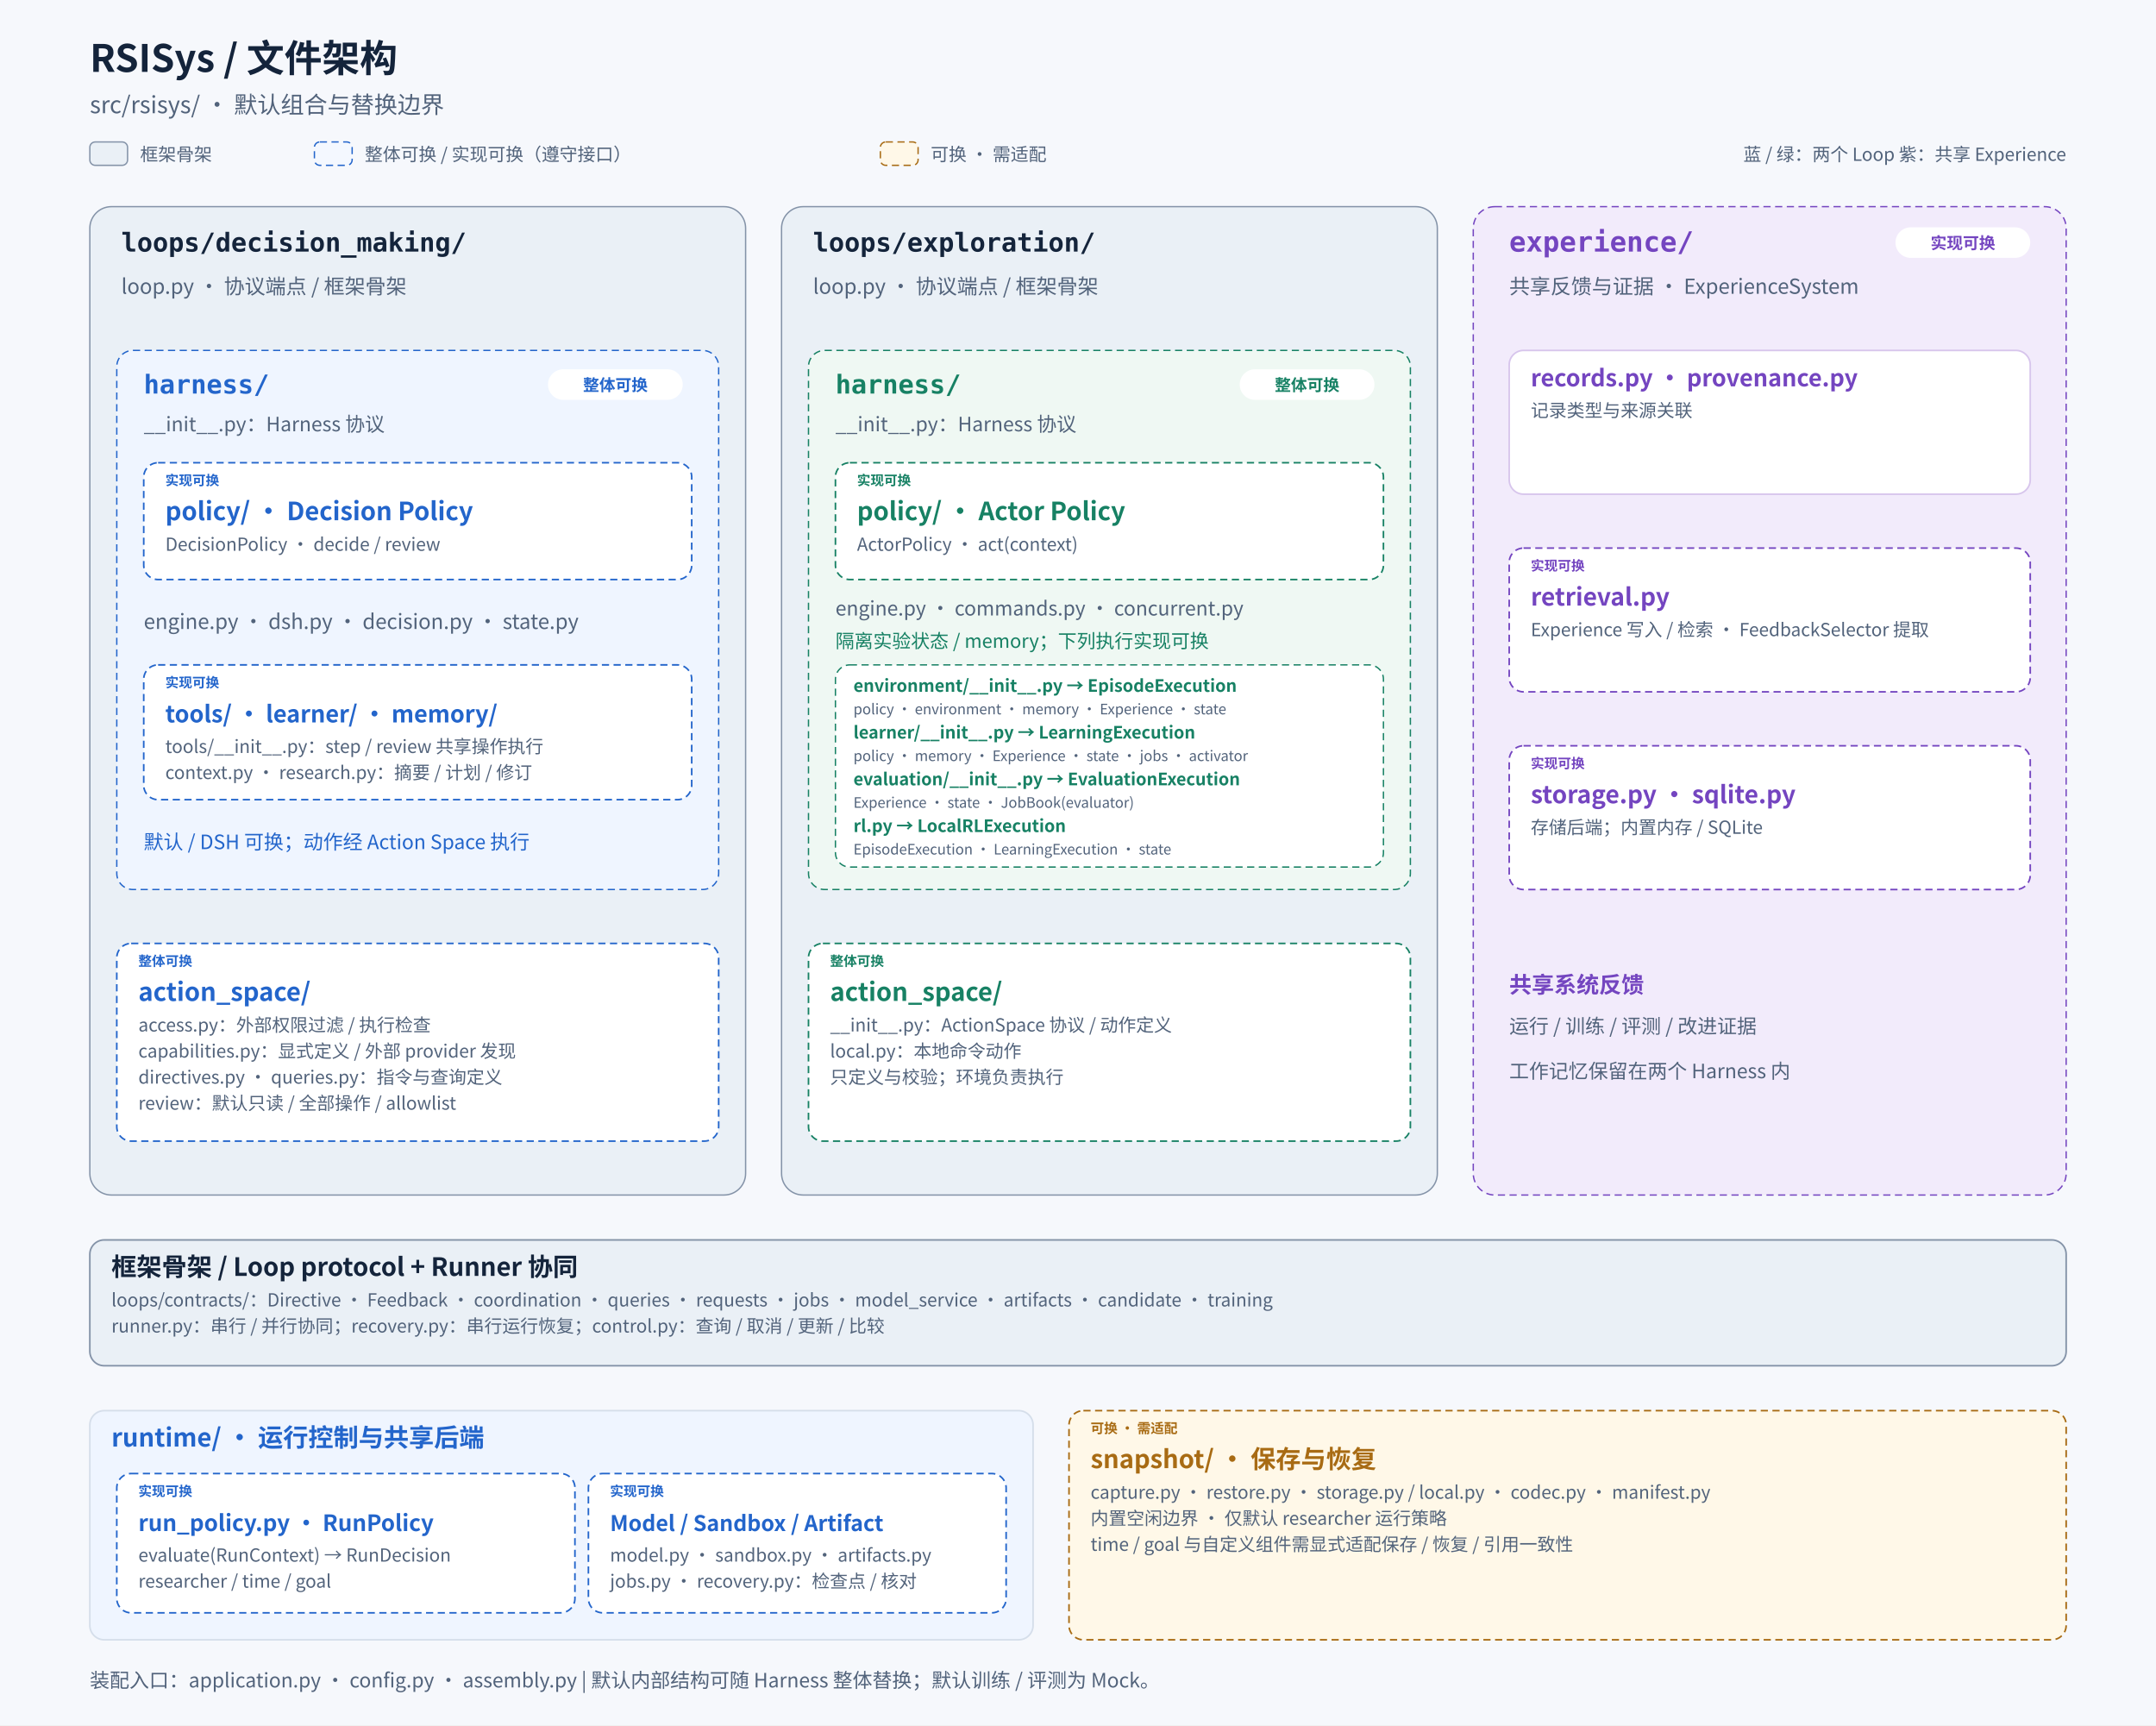
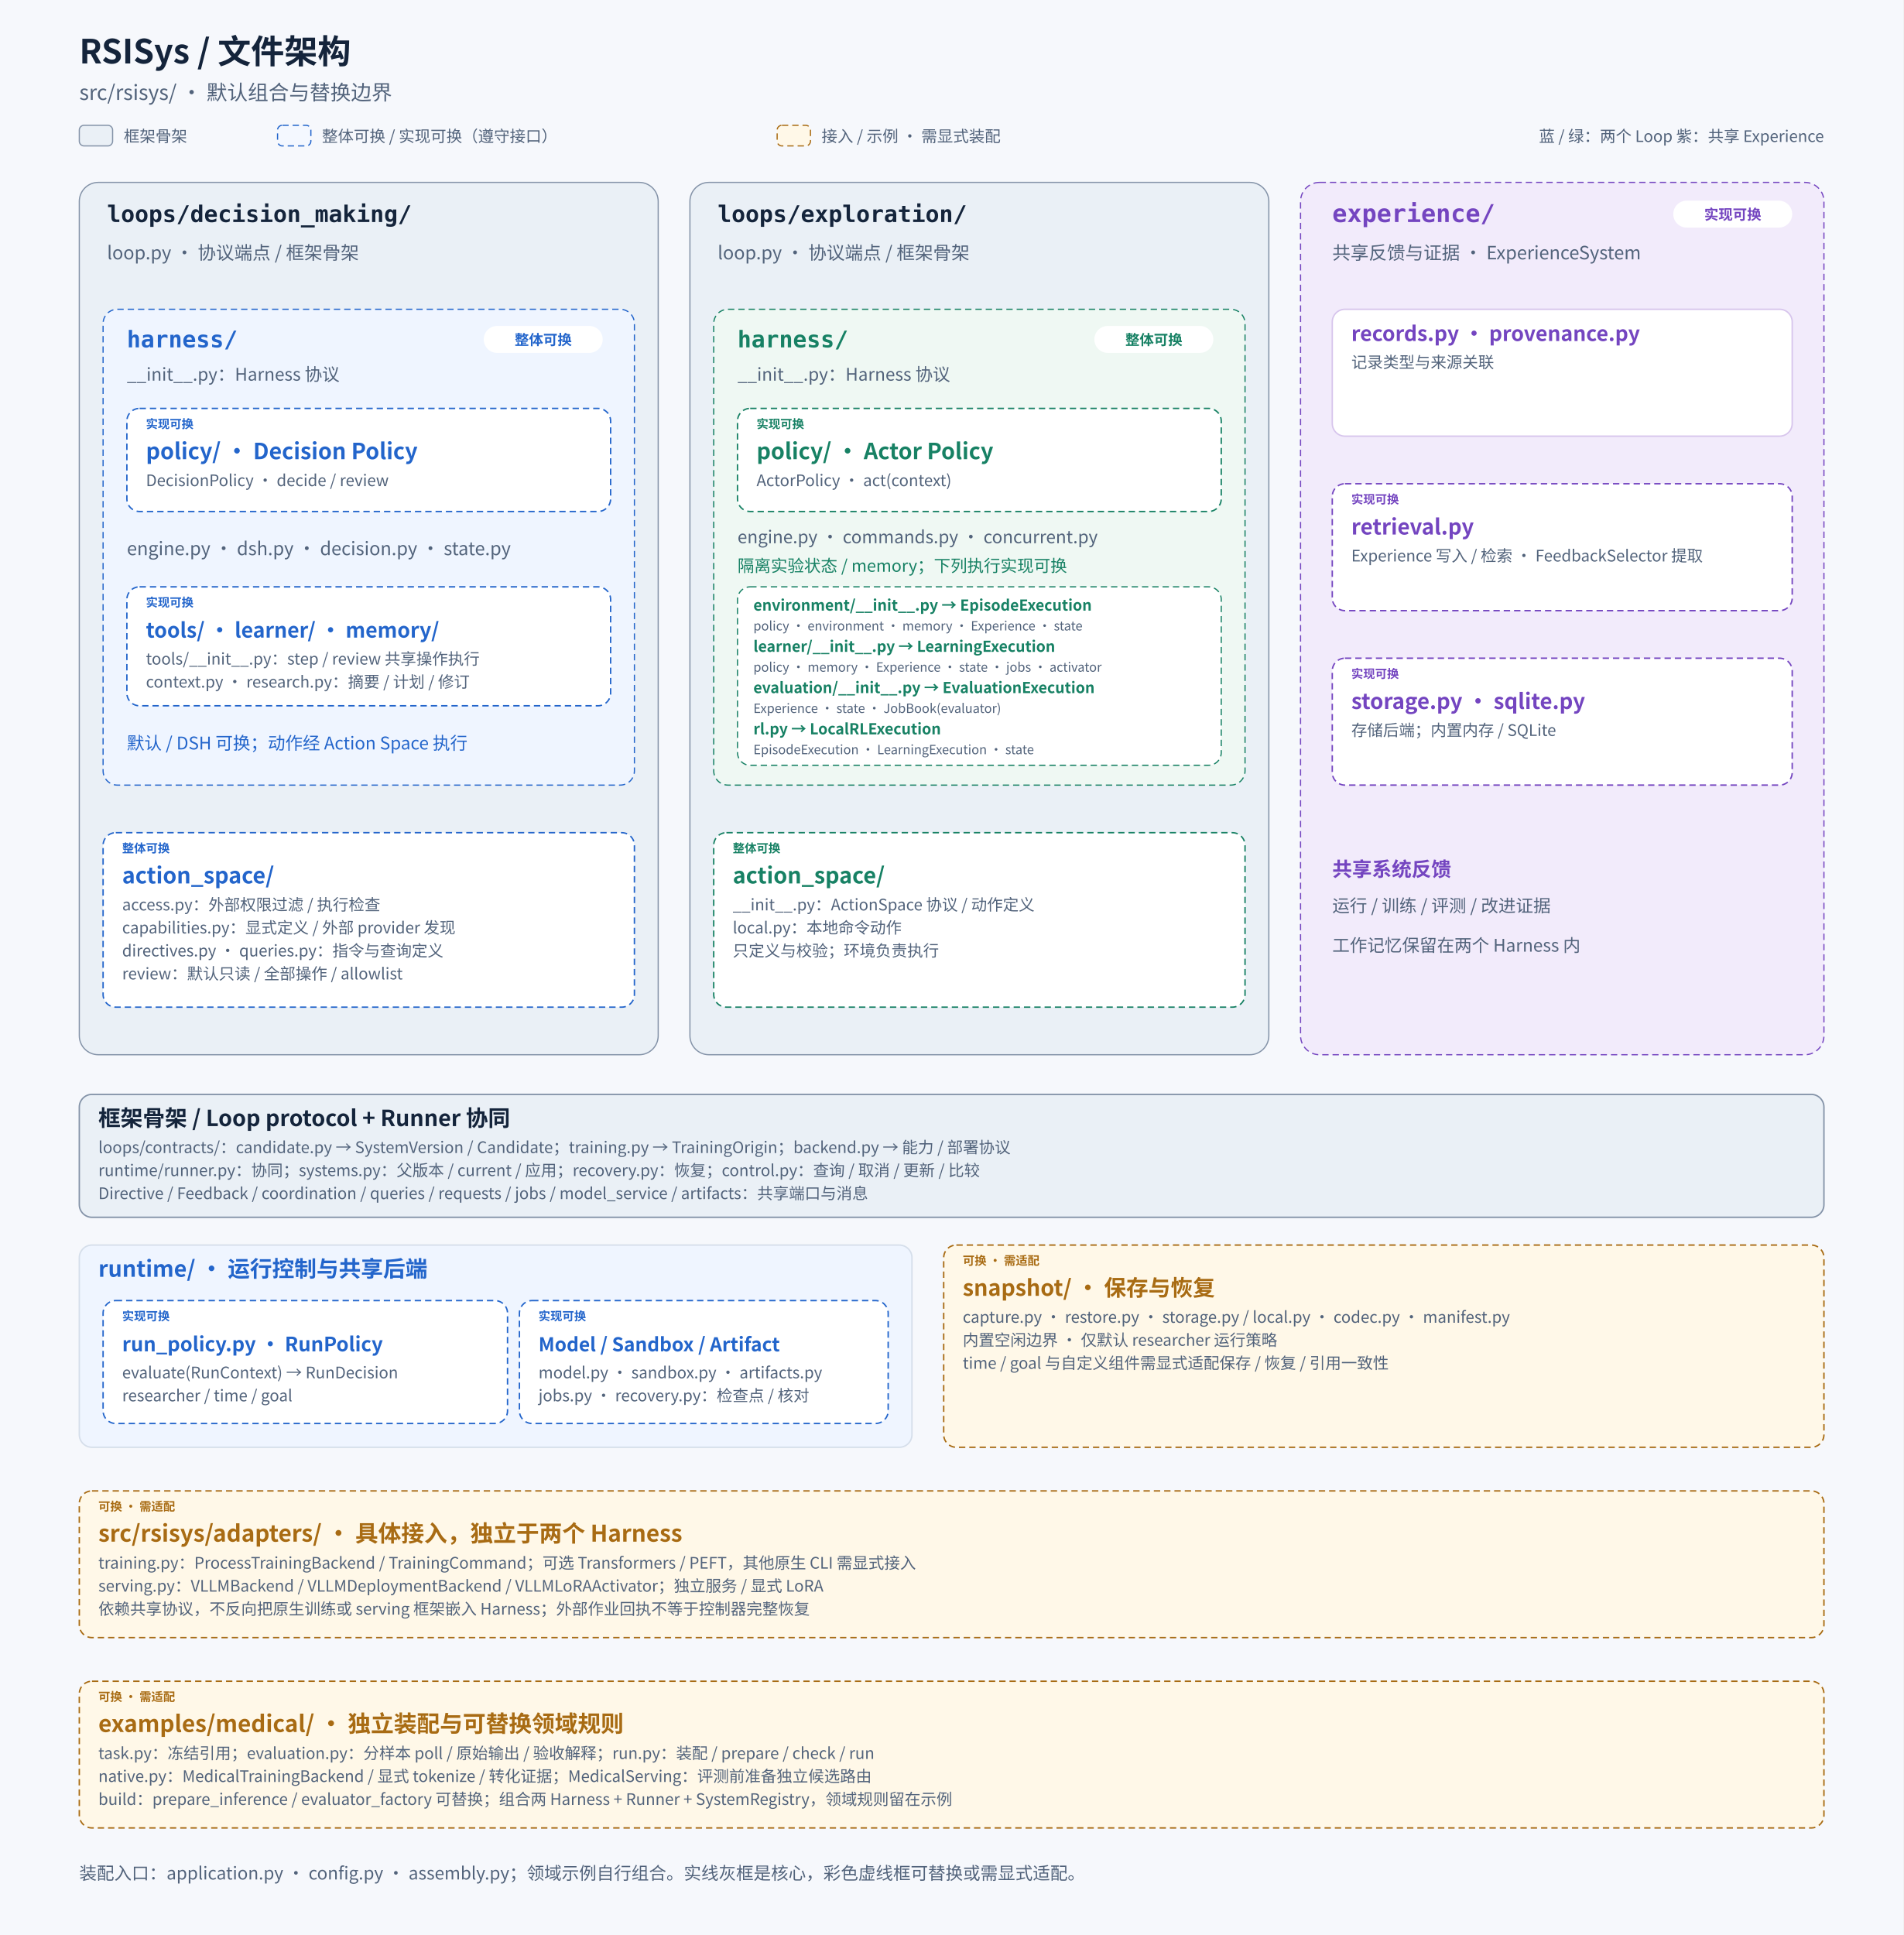
- <svg xmlns="http://www.w3.org/2000/svg" width="2400" height="1920" viewBox="0 0 2400 1920" role="img" aria-labelledby="title desc">
+ <svg xmlns="http://www.w3.org/2000/svg" width="2400" height="2440" viewBox="0 0 2400 2440" role="img" aria-labelledby="title desc">
  <defs>
    <marker id="arrow-gray" markerWidth="10" markerHeight="10" refX="8.7" refY="5" orient="auto" markerUnits="userSpaceOnUse">
      <path d="M 0 0 L 10 5 L 0 10 Z" fill="#8493A8" />
    </marker>
    <marker id="arrow-blue" markerWidth="10" markerHeight="10" refX="8.7" refY="5" orient="auto" markerUnits="userSpaceOnUse">
      <path d="M 0 0 L 10 5 L 0 10 Z" fill="#2365CB" />
    </marker>
    <marker id="arrow-green" markerWidth="10" markerHeight="10" refX="8.7" refY="5" orient="auto" markerUnits="userSpaceOnUse">
      <path d="M 0 0 L 10 5 L 0 10 Z" fill="#178164" />
    </marker>
    <marker id="arrow-purple" markerWidth="10" markerHeight="10" refX="8.7" refY="5" orient="auto" markerUnits="userSpaceOnUse">
      <path d="M 0 0 L 10 5 L 0 10 Z" fill="#7445C0" />
    </marker>
    <marker id="arrow-amber" markerWidth="10" markerHeight="10" refX="8.7" refY="5" orient="auto" markerUnits="userSpaceOnUse">
      <path d="M 0 0 L 10 5 L 0 10 Z" fill="#A86B13" />
    </marker>
  </defs>
-   <rect width="2400" height="1920" fill="#F6F8FC" />
+   <rect width="2400" height="2440" fill="#F6F8FC" />
  <text x="100" y="80" font-family="'PingFang SC', 'Noto Sans CJK SC', 'Microsoft YaHei', sans-serif" font-size="42" font-weight="750" fill="#14243B" text-anchor="start">RSISys / 文件架构</text>
  <text x="100" y="126" font-family="'PingFang SC', 'Noto Sans CJK SC', 'Microsoft YaHei', sans-serif" font-size="26" font-weight="400" fill="#52637B" text-anchor="start">src/rsisys/ · 默认组合与替换边界</text>
  <rect x="100" y="158" width="42" height="26" rx="6" fill="#EAF0F6" stroke="#8493A8" stroke-width="1.5" />
  <text x="156" y="179" font-family="'PingFang SC', 'Noto Sans CJK SC', 'Microsoft YaHei', sans-serif" font-size="20" font-weight="400" fill="#52637B" text-anchor="start">框架骨架</text>
  <rect x="350" y="158" width="42" height="26" rx="6" fill="#F4F8FF" stroke="#2365CB" stroke-width="1.5" stroke-dasharray="8 5" />
  <text x="406" y="179" font-family="'PingFang SC', 'Noto Sans CJK SC', 'Microsoft YaHei', sans-serif" font-size="20" font-weight="400" fill="#52637B" text-anchor="start">整体可换 / 实现可换（遵守接口）</text>
  <rect x="980" y="158" width="42" height="26" rx="6" fill="#FFF8E8" stroke="#A86B13" stroke-width="1.5" stroke-dasharray="8 5" />
-   <text x="1036" y="179" font-family="'PingFang SC', 'Noto Sans CJK SC', 'Microsoft YaHei', sans-serif" font-size="20" font-weight="400" fill="#52637B" text-anchor="start">可换 · 需适配</text>
+   <text x="1036" y="179" font-family="'PingFang SC', 'Noto Sans CJK SC', 'Microsoft YaHei', sans-serif" font-size="20" font-weight="400" fill="#52637B" text-anchor="start">接入 / 示例 · 需显式装配</text>
  <text x="2300" y="179" font-family="'PingFang SC', 'Noto Sans CJK SC', 'Microsoft YaHei', sans-serif" font-size="20" font-weight="400" fill="#52637B" text-anchor="end">蓝 / 绿：两个 Loop    紫：共享 Experience</text>
  <g id="decision-dir">
    <rect x="100" y="230" width="730" height="1100" rx="24" fill="#EAF0F6" stroke="#8493A8" stroke-width="1.5" />
    <text x="135" y="280" font-family="'SFMono-Regular', 'Menlo', 'Consolas', 'PingFang SC', monospace" font-size="29" font-weight="700" fill="#14243B" text-anchor="start">loops/decision_making/</text>
    <text x="135" y="327" font-family="'PingFang SC', 'Noto Sans CJK SC', 'Microsoft YaHei', sans-serif" font-size="23" font-weight="400" fill="#52637B" text-anchor="start">loop.py · 协议端点 / 框架骨架</text>
    <rect x="130" y="390" width="670" height="600" rx="18" fill="#EFF5FF" stroke="#2365CB" stroke-width="1.5" stroke-dasharray="8 5" />
    <text x="160" y="438" font-family="'SFMono-Regular', 'Menlo', 'Consolas', 'PingFang SC', monospace" font-size="29" font-weight="650" fill="#2365CB" text-anchor="start">harness/</text>
    <rect x="610" y="411" width="150" height="34" rx="17" fill="#FFFFFF" stroke="none" stroke-width="0" />
    <text x="685.0" y="435" font-family="'PingFang SC', 'Noto Sans CJK SC', 'Microsoft YaHei', sans-serif" font-size="18" font-weight="600" fill="#2365CB" text-anchor="middle">整体可换</text>
    <text x="160" y="480" font-family="'PingFang SC', 'Noto Sans CJK SC', 'Microsoft YaHei', sans-serif" font-size="22" font-weight="400" fill="#52637B" text-anchor="start">__init__.py：Harness 协议</text>
    <g id="decision-dir-policy">
      <rect x="160" y="515" width="610" height="130" rx="16" fill="#FFFFFF" stroke="#2365CB" stroke-width="1.8" stroke-dasharray="8 5" />
      <text x="184" y="540" font-family="'PingFang SC', 'Noto Sans CJK SC', 'Microsoft YaHei', sans-serif" font-size="15" font-weight="700" fill="#2365CB" text-anchor="start">实现可换</text>
      <text x="184" y="579" font-family="'PingFang SC', 'Noto Sans CJK SC', 'Microsoft YaHei', sans-serif" font-size="28" font-weight="650" fill="#2365CB" text-anchor="start">policy/ · Decision Policy</text>
      <text x="184" y="613" font-family="'PingFang SC', 'Noto Sans CJK SC', 'Microsoft YaHei', sans-serif" font-size="20" font-weight="400" fill="#52637B" text-anchor="start">DecisionPolicy · decide / review</text>
    </g>
    <text x="160" y="700" font-family="'PingFang SC', 'Noto Sans CJK SC', 'Microsoft YaHei', sans-serif" font-size="23" font-weight="400" fill="#52637B" text-anchor="start">engine.py · dsh.py · decision.py · state.py</text>
    <g id="decision-dir-internals">
      <rect x="160" y="740" width="610" height="150" rx="16" fill="#FFFFFF" stroke="#2365CB" stroke-width="1.8" stroke-dasharray="8 5" />
      <text x="184" y="765" font-family="'PingFang SC', 'Noto Sans CJK SC', 'Microsoft YaHei', sans-serif" font-size="15" font-weight="700" fill="#2365CB" text-anchor="start">实现可换</text>
      <text x="184" y="804" font-family="'PingFang SC', 'Noto Sans CJK SC', 'Microsoft YaHei', sans-serif" font-size="26" font-weight="650" fill="#2365CB" text-anchor="start">tools/ · learner/ · memory/</text>
      <text x="184" y="838" font-family="'PingFang SC', 'Noto Sans CJK SC', 'Microsoft YaHei', sans-serif" font-size="20" font-weight="400" fill="#52637B" text-anchor="start">tools/__init__.py：step / review 共享操作执行</text>
      <text x="184" y="867" font-family="'PingFang SC', 'Noto Sans CJK SC', 'Microsoft YaHei', sans-serif" font-size="20" font-weight="400" fill="#52637B" text-anchor="start">context.py · research.py：摘要 / 计划 / 修订</text>
    </g>
    <text x="160" y="945" font-family="'PingFang SC', 'Noto Sans CJK SC', 'Microsoft YaHei', sans-serif" font-size="22" font-weight="400" fill="#2365CB" text-anchor="start">默认 / DSH 可换；动作经 Action Space 执行</text>
    <g id="decision-dir-action-space">
      <rect x="130" y="1050" width="670" height="220" rx="16" fill="#FFFFFF" stroke="#2365CB" stroke-width="1.8" stroke-dasharray="8 5" />
      <text x="154" y="1075" font-family="'PingFang SC', 'Noto Sans CJK SC', 'Microsoft YaHei', sans-serif" font-size="15" font-weight="700" fill="#2365CB" text-anchor="start">整体可换</text>
      <text x="154" y="1114" font-family="'PingFang SC', 'Noto Sans CJK SC', 'Microsoft YaHei', sans-serif" font-size="28" font-weight="650" fill="#2365CB" text-anchor="start">action_space/</text>
      <text x="154" y="1148" font-family="'PingFang SC', 'Noto Sans CJK SC', 'Microsoft YaHei', sans-serif" font-size="20" font-weight="400" fill="#52637B" text-anchor="start">access.py：外部权限过滤 / 执行检查</text>
      <text x="154" y="1177" font-family="'PingFang SC', 'Noto Sans CJK SC', 'Microsoft YaHei', sans-serif" font-size="20" font-weight="400" fill="#52637B" text-anchor="start">capabilities.py：显式定义 / 外部 provider 发现</text>
      <text x="154" y="1206" font-family="'PingFang SC', 'Noto Sans CJK SC', 'Microsoft YaHei', sans-serif" font-size="20" font-weight="400" fill="#52637B" text-anchor="start">directives.py · queries.py：指令与查询定义</text>
      <text x="154" y="1235" font-family="'PingFang SC', 'Noto Sans CJK SC', 'Microsoft YaHei', sans-serif" font-size="20" font-weight="400" fill="#52637B" text-anchor="start">review：默认只读 / 全部操作 / allowlist</text>
    </g>
  </g>
  <g id="exploration-dir">
    <rect x="870" y="230" width="730" height="1100" rx="24" fill="#EAF0F6" stroke="#8493A8" stroke-width="1.5" />
    <text x="905" y="280" font-family="'SFMono-Regular', 'Menlo', 'Consolas', 'PingFang SC', monospace" font-size="29" font-weight="700" fill="#14243B" text-anchor="start">loops/exploration/</text>
    <text x="905" y="327" font-family="'PingFang SC', 'Noto Sans CJK SC', 'Microsoft YaHei', sans-serif" font-size="23" font-weight="400" fill="#52637B" text-anchor="start">loop.py · 协议端点 / 框架骨架</text>
    <rect x="900" y="390" width="670" height="600" rx="18" fill="#EFF8F3" stroke="#178164" stroke-width="1.5" stroke-dasharray="8 5" />
    <text x="930" y="438" font-family="'SFMono-Regular', 'Menlo', 'Consolas', 'PingFang SC', monospace" font-size="29" font-weight="650" fill="#178164" text-anchor="start">harness/</text>
    <rect x="1380" y="411" width="150" height="34" rx="17" fill="#FFFFFF" stroke="none" stroke-width="0" />
    <text x="1455.0" y="435" font-family="'PingFang SC', 'Noto Sans CJK SC', 'Microsoft YaHei', sans-serif" font-size="18" font-weight="600" fill="#178164" text-anchor="middle">整体可换</text>
    <text x="930" y="480" font-family="'PingFang SC', 'Noto Sans CJK SC', 'Microsoft YaHei', sans-serif" font-size="22" font-weight="400" fill="#52637B" text-anchor="start">__init__.py：Harness 协议</text>
    <g id="exploration-dir-policy">
      <rect x="930" y="515" width="610" height="130" rx="16" fill="#FFFFFF" stroke="#178164" stroke-width="1.8" stroke-dasharray="8 5" />
      <text x="954" y="540" font-family="'PingFang SC', 'Noto Sans CJK SC', 'Microsoft YaHei', sans-serif" font-size="15" font-weight="700" fill="#178164" text-anchor="start">实现可换</text>
      <text x="954" y="579" font-family="'PingFang SC', 'Noto Sans CJK SC', 'Microsoft YaHei', sans-serif" font-size="28" font-weight="650" fill="#178164" text-anchor="start">policy/ · Actor Policy</text>
      <text x="954" y="613" font-family="'PingFang SC', 'Noto Sans CJK SC', 'Microsoft YaHei', sans-serif" font-size="20" font-weight="400" fill="#52637B" text-anchor="start">ActorPolicy · act(context)</text>
    </g>
    <text x="930" y="685" font-family="'PingFang SC', 'Noto Sans CJK SC', 'Microsoft YaHei', sans-serif" font-size="22" font-weight="400" fill="#52637B" text-anchor="start">engine.py · commands.py · concurrent.py</text>
    <text x="930" y="721" font-family="'PingFang SC', 'Noto Sans CJK SC', 'Microsoft YaHei', sans-serif" font-size="21" font-weight="400" fill="#178164" text-anchor="start">隔离实验状态 / memory；下列执行实现可换</text>
    <g id="exploration-dir-internals">
      <rect x="930" y="740" width="610" height="225" rx="16" fill="#FFFFFF" stroke="#178164" stroke-width="1.5" stroke-dasharray="8 5" />
      <text x="950" y="770" font-family="'PingFang SC', 'Noto Sans CJK SC', 'Microsoft YaHei', sans-serif" font-size="19" font-weight="600" fill="#178164" text-anchor="start">environment/__init__.py → EpisodeExecution</text>
      <text x="950" y="795" font-family="'PingFang SC', 'Noto Sans CJK SC', 'Microsoft YaHei', sans-serif" font-size="16" font-weight="400" fill="#52637B" text-anchor="start">policy · environment · memory · Experience · state</text>
      <text x="950" y="822" font-family="'PingFang SC', 'Noto Sans CJK SC', 'Microsoft YaHei', sans-serif" font-size="19" font-weight="600" fill="#178164" text-anchor="start">learner/__init__.py → LearningExecution</text>
      <text x="950" y="847" font-family="'PingFang SC', 'Noto Sans CJK SC', 'Microsoft YaHei', sans-serif" font-size="16" font-weight="400" fill="#52637B" text-anchor="start">policy · memory · Experience · state · jobs · activator</text>
      <text x="950" y="874" font-family="'PingFang SC', 'Noto Sans CJK SC', 'Microsoft YaHei', sans-serif" font-size="19" font-weight="600" fill="#178164" text-anchor="start">evaluation/__init__.py → EvaluationExecution</text>
      <text x="950" y="899" font-family="'PingFang SC', 'Noto Sans CJK SC', 'Microsoft YaHei', sans-serif" font-size="16" font-weight="400" fill="#52637B" text-anchor="start">Experience · state · JobBook(evaluator)</text>
      <text x="950" y="926" font-family="'PingFang SC', 'Noto Sans CJK SC', 'Microsoft YaHei', sans-serif" font-size="19" font-weight="600" fill="#178164" text-anchor="start">rl.py → LocalRLExecution</text>
      <text x="950" y="951" font-family="'PingFang SC', 'Noto Sans CJK SC', 'Microsoft YaHei', sans-serif" font-size="16" font-weight="400" fill="#52637B" text-anchor="start">EpisodeExecution · LearningExecution · state</text>
    </g>
    <g id="exploration-dir-action-space">
      <rect x="900" y="1050" width="670" height="220" rx="16" fill="#FFFFFF" stroke="#178164" stroke-width="1.8" stroke-dasharray="8 5" />
      <text x="924" y="1075" font-family="'PingFang SC', 'Noto Sans CJK SC', 'Microsoft YaHei', sans-serif" font-size="15" font-weight="700" fill="#178164" text-anchor="start">整体可换</text>
      <text x="924" y="1114" font-family="'PingFang SC', 'Noto Sans CJK SC', 'Microsoft YaHei', sans-serif" font-size="28" font-weight="650" fill="#178164" text-anchor="start">action_space/</text>
      <text x="924" y="1148" font-family="'PingFang SC', 'Noto Sans CJK SC', 'Microsoft YaHei', sans-serif" font-size="20" font-weight="400" fill="#52637B" text-anchor="start">__init__.py：ActionSpace 协议 / 动作定义</text>
      <text x="924" y="1177" font-family="'PingFang SC', 'Noto Sans CJK SC', 'Microsoft YaHei', sans-serif" font-size="20" font-weight="400" fill="#52637B" text-anchor="start">local.py：本地命令动作</text>
      <text x="924" y="1206" font-family="'PingFang SC', 'Noto Sans CJK SC', 'Microsoft YaHei', sans-serif" font-size="20" font-weight="400" fill="#52637B" text-anchor="start">只定义与校验；环境负责执行</text>
    </g>
  </g>
  <rect x="1640" y="230" width="660" height="1100" rx="24" fill="#F2EBFB" stroke="#7445C0" stroke-width="1.5" stroke-dasharray="8 5" />
  <text x="1680" y="280" font-family="'SFMono-Regular', 'Menlo', 'Consolas', 'PingFang SC', monospace" font-size="31" font-weight="700" fill="#7445C0" text-anchor="start">experience/</text>
  <rect x="2110" y="253" width="150" height="34" rx="17" fill="#FFFFFF" stroke="none" stroke-width="0" />
  <text x="2185.0" y="277" font-family="'PingFang SC', 'Noto Sans CJK SC', 'Microsoft YaHei', sans-serif" font-size="18" font-weight="600" fill="#7445C0" text-anchor="middle">实现可换</text>
  <text x="1680" y="327" font-family="'PingFang SC', 'Noto Sans CJK SC', 'Microsoft YaHei', sans-serif" font-size="23" font-weight="400" fill="#52637B" text-anchor="start">共享反馈与证据 · ExperienceSystem</text>
  <g id="experience-records">
    <rect x="1680" y="390" width="580" height="160" rx="16" fill="#FFFFFF" stroke="#D7C5EC" stroke-width="1.8" />
    <text x="1704" y="430" font-family="'PingFang SC', 'Noto Sans CJK SC', 'Microsoft YaHei', sans-serif" font-size="26" font-weight="650" fill="#7445C0" text-anchor="start">records.py · provenance.py</text>
    <text x="1704" y="464" font-family="'PingFang SC', 'Noto Sans CJK SC', 'Microsoft YaHei', sans-serif" font-size="20" font-weight="400" fill="#52637B" text-anchor="start">记录类型与来源关联</text>
  </g>
  <g id="experience-retrieval">
    <rect x="1680" y="610" width="580" height="160" rx="16" fill="#FFFFFF" stroke="#7445C0" stroke-width="1.8" stroke-dasharray="8 5" />
    <text x="1704" y="635" font-family="'PingFang SC', 'Noto Sans CJK SC', 'Microsoft YaHei', sans-serif" font-size="15" font-weight="700" fill="#7445C0" text-anchor="start">实现可换</text>
    <text x="1704" y="674" font-family="'PingFang SC', 'Noto Sans CJK SC', 'Microsoft YaHei', sans-serif" font-size="27" font-weight="650" fill="#7445C0" text-anchor="start">retrieval.py</text>
    <text x="1704" y="708" font-family="'PingFang SC', 'Noto Sans CJK SC', 'Microsoft YaHei', sans-serif" font-size="20" font-weight="400" fill="#52637B" text-anchor="start">Experience 写入 / 检索 · FeedbackSelector 提取</text>
  </g>
  <g id="experience-storage">
    <rect x="1680" y="830" width="580" height="160" rx="16" fill="#FFFFFF" stroke="#7445C0" stroke-width="1.8" stroke-dasharray="8 5" />
    <text x="1704" y="855" font-family="'PingFang SC', 'Noto Sans CJK SC', 'Microsoft YaHei', sans-serif" font-size="15" font-weight="700" fill="#7445C0" text-anchor="start">实现可换</text>
    <text x="1704" y="894" font-family="'PingFang SC', 'Noto Sans CJK SC', 'Microsoft YaHei', sans-serif" font-size="27" font-weight="650" fill="#7445C0" text-anchor="start">storage.py · sqlite.py</text>
    <text x="1704" y="928" font-family="'PingFang SC', 'Noto Sans CJK SC', 'Microsoft YaHei', sans-serif" font-size="20" font-weight="400" fill="#52637B" text-anchor="start">存储后端；内置内存 / SQLite</text>
  </g>
  <text x="1680" y="1105" font-family="'PingFang SC', 'Noto Sans CJK SC', 'Microsoft YaHei', sans-serif" font-size="25" font-weight="650" fill="#7445C0" text-anchor="start">共享系统反馈</text>
  <text x="1680" y="1150" font-family="'PingFang SC', 'Noto Sans CJK SC', 'Microsoft YaHei', sans-serif" font-size="22" font-weight="400" fill="#52637B" text-anchor="start">运行 / 训练 / 评测 / 改进证据</text>
  <text x="1680" y="1200" font-family="'PingFang SC', 'Noto Sans CJK SC', 'Microsoft YaHei', sans-serif" font-size="22" font-weight="400" fill="#52637B" text-anchor="start">工作记忆保留在两个 Harness 内</text>
  <g id="framework">
-     <rect x="100" y="1380" width="2200" height="140" rx="16" fill="#EAF0F6" stroke="#8493A8" stroke-width="1.8" />
+     <rect x="100" y="1380" width="2200" height="155" rx="16" fill="#EAF0F6" stroke="#8493A8" stroke-width="1.8" />
    <text x="124" y="1420" font-family="'PingFang SC', 'Noto Sans CJK SC', 'Microsoft YaHei', sans-serif" font-size="28" font-weight="650" fill="#14243B" text-anchor="start">框架骨架 / Loop protocol + Runner 协同</text>
-     <text x="124" y="1454" font-family="'PingFang SC', 'Noto Sans CJK SC', 'Microsoft YaHei', sans-serif" font-size="20" font-weight="400" fill="#52637B" text-anchor="start">loops/contracts/：Directive · Feedback · coordination · queries · requests · jobs · model_service · artifacts · candidate · training</text>
-     <text x="124" y="1483" font-family="'PingFang SC', 'Noto Sans CJK SC', 'Microsoft YaHei', sans-serif" font-size="20" font-weight="400" fill="#52637B" text-anchor="start">runner.py：串行 / 并行协同；recovery.py：串行运行恢复；control.py：查询 / 取消 / 更新 / 比较</text>
+     <text x="124" y="1454" font-family="'PingFang SC', 'Noto Sans CJK SC', 'Microsoft YaHei', sans-serif" font-size="20" font-weight="400" fill="#52637B" text-anchor="start">loops/contracts/：candidate.py → SystemVersion / Candidate；training.py → TrainingOrigin；backend.py → 能力 / 部署协议</text>
+     <text x="124" y="1483" font-family="'PingFang SC', 'Noto Sans CJK SC', 'Microsoft YaHei', sans-serif" font-size="20" font-weight="400" fill="#52637B" text-anchor="start">runtime/runner.py：协同；systems.py：父版本 / current / 应用；recovery.py：恢复；control.py：查询 / 取消 / 更新 / 比较</text>
+     <text x="124" y="1512" font-family="'PingFang SC', 'Noto Sans CJK SC', 'Microsoft YaHei', sans-serif" font-size="20" font-weight="400" fill="#52637B" text-anchor="start">Directive / Feedback / coordination / queries / requests / jobs / model_service / artifacts：共享端口与消息</text>
  </g>
  <g id="runtime-dir">
    <g id="runtime-boundary">
      <rect x="100" y="1570" width="1050" height="255" rx="16" fill="#EFF5FF" stroke="#D5DEEA" stroke-width="1.8" />
      <text x="124" y="1610" font-family="'PingFang SC', 'Noto Sans CJK SC', 'Microsoft YaHei', sans-serif" font-size="28" font-weight="650" fill="#2365CB" text-anchor="start">runtime/ · 运行控制与共享后端</text>
    </g>
    <g id="runtime-run-policy">
      <rect x="130" y="1640" width="510" height="155" rx="16" fill="#FFFFFF" stroke="#2365CB" stroke-width="1.8" stroke-dasharray="8 5" />
      <text x="154" y="1665" font-family="'PingFang SC', 'Noto Sans CJK SC', 'Microsoft YaHei', sans-serif" font-size="15" font-weight="700" fill="#2365CB" text-anchor="start">实现可换</text>
      <text x="154" y="1704" font-family="'PingFang SC', 'Noto Sans CJK SC', 'Microsoft YaHei', sans-serif" font-size="25" font-weight="650" fill="#2365CB" text-anchor="start">run_policy.py · RunPolicy</text>
      <text x="154" y="1738" font-family="'PingFang SC', 'Noto Sans CJK SC', 'Microsoft YaHei', sans-serif" font-size="20" font-weight="400" fill="#52637B" text-anchor="start">evaluate(RunContext) → RunDecision</text>
      <text x="154" y="1767" font-family="'PingFang SC', 'Noto Sans CJK SC', 'Microsoft YaHei', sans-serif" font-size="20" font-weight="400" fill="#52637B" text-anchor="start">researcher / time / goal</text>
    </g>
    <g id="runtime-backend-files">
      <rect x="655" y="1640" width="465" height="155" rx="16" fill="#FFFFFF" stroke="#2365CB" stroke-width="1.8" stroke-dasharray="8 5" />
      <text x="679" y="1665" font-family="'PingFang SC', 'Noto Sans CJK SC', 'Microsoft YaHei', sans-serif" font-size="15" font-weight="700" fill="#2365CB" text-anchor="start">实现可换</text>
      <text x="679" y="1704" font-family="'PingFang SC', 'Noto Sans CJK SC', 'Microsoft YaHei', sans-serif" font-size="24" font-weight="650" fill="#2365CB" text-anchor="start">Model / Sandbox / Artifact</text>
      <text x="679" y="1738" font-family="'PingFang SC', 'Noto Sans CJK SC', 'Microsoft YaHei', sans-serif" font-size="20" font-weight="400" fill="#52637B" text-anchor="start">model.py · sandbox.py · artifacts.py</text>
      <text x="679" y="1767" font-family="'PingFang SC', 'Noto Sans CJK SC', 'Microsoft YaHei', sans-serif" font-size="20" font-weight="400" fill="#52637B" text-anchor="start">jobs.py · recovery.py：检查点 / 核对</text>
    </g>
  </g>
  <g id="snapshot-dir">
    <rect x="1190" y="1570" width="1110" height="255" rx="16" fill="#FFF8E8" stroke="#A86B13" stroke-width="1.8" stroke-dasharray="8 5" />
    <text x="1214" y="1595" font-family="'PingFang SC', 'Noto Sans CJK SC', 'Microsoft YaHei', sans-serif" font-size="15" font-weight="700" fill="#A86B13" text-anchor="start">可换 · 需适配</text>
    <text x="1214" y="1634" font-family="'PingFang SC', 'Noto Sans CJK SC', 'Microsoft YaHei', sans-serif" font-size="28" font-weight="650" fill="#A86B13" text-anchor="start">snapshot/ · 保存与恢复</text>
    <text x="1214" y="1668" font-family="'PingFang SC', 'Noto Sans CJK SC', 'Microsoft YaHei', sans-serif" font-size="20" font-weight="400" fill="#52637B" text-anchor="start">capture.py · restore.py · storage.py / local.py · codec.py · manifest.py</text>
    <text x="1214" y="1697" font-family="'PingFang SC', 'Noto Sans CJK SC', 'Microsoft YaHei', sans-serif" font-size="20" font-weight="400" fill="#52637B" text-anchor="start">内置空闲边界 · 仅默认 researcher 运行策略</text>
    <text x="1214" y="1726" font-family="'PingFang SC', 'Noto Sans CJK SC', 'Microsoft YaHei', sans-serif" font-size="20" font-weight="400" fill="#52637B" text-anchor="start">time / goal 与自定义组件需显式适配保存 / 恢复 / 引用一致性</text>
  </g>
-   <text x="100" y="1878" font-family="'PingFang SC', 'Noto Sans CJK SC', 'Microsoft YaHei', sans-serif" font-size="22" font-weight="400" fill="#52637B" text-anchor="start">装配入口：application.py · config.py · assembly.py    |    默认内部结构可随 Harness 整体替换；默认训练 / 评测为 Mock。</text>
+   <g id="concrete-adapters">
+     <rect x="100" y="1880" width="2200" height="185" rx="16" fill="#FFF8E8" stroke="#A86B13" stroke-width="1.8" stroke-dasharray="8 5" />
+     <text x="124" y="1905" font-family="'PingFang SC', 'Noto Sans CJK SC', 'Microsoft YaHei', sans-serif" font-size="15" font-weight="700" fill="#A86B13" text-anchor="start">可换 · 需适配</text>
+     <text x="124" y="1944" font-family="'PingFang SC', 'Noto Sans CJK SC', 'Microsoft YaHei', sans-serif" font-size="29" font-weight="650" fill="#A86B13" text-anchor="start">src/rsisys/adapters/ · 具体接入，独立于两个 Harness</text>
+     <text x="124" y="1978" font-family="'PingFang SC', 'Noto Sans CJK SC', 'Microsoft YaHei', sans-serif" font-size="20" font-weight="400" fill="#52637B" text-anchor="start">training.py：ProcessTrainingBackend / TrainingCommand；可选 Transformers / PEFT，其他原生 CLI 需显式接入</text>
+     <text x="124" y="2007" font-family="'PingFang SC', 'Noto Sans CJK SC', 'Microsoft YaHei', sans-serif" font-size="20" font-weight="400" fill="#52637B" text-anchor="start">serving.py：VLLMBackend / VLLMDeploymentBackend / VLLMLoRAActivator；独立服务 / 显式 LoRA</text>
+     <text x="124" y="2036" font-family="'PingFang SC', 'Noto Sans CJK SC', 'Microsoft YaHei', sans-serif" font-size="20" font-weight="400" fill="#52637B" text-anchor="start">依赖共享协议，不反向把原生训练或 serving 框架嵌入 Harness；外部作业回执不等于控制器完整恢复</text>
+   </g>
+   <g id="medical-example-files">
+     <rect x="100" y="2120" width="2200" height="185" rx="16" fill="#FFF8E8" stroke="#A86B13" stroke-width="1.8" stroke-dasharray="8 5" />
+     <text x="124" y="2145" font-family="'PingFang SC', 'Noto Sans CJK SC', 'Microsoft YaHei', sans-serif" font-size="15" font-weight="700" fill="#A86B13" text-anchor="start">可换 · 需适配</text>
+     <text x="124" y="2184" font-family="'PingFang SC', 'Noto Sans CJK SC', 'Microsoft YaHei', sans-serif" font-size="29" font-weight="650" fill="#A86B13" text-anchor="start">examples/medical/ · 独立装配与可替换领域规则</text>
+     <text x="124" y="2218" font-family="'PingFang SC', 'Noto Sans CJK SC', 'Microsoft YaHei', sans-serif" font-size="20" font-weight="400" fill="#52637B" text-anchor="start">task.py：冻结引用；evaluation.py：分样本 poll / 原始输出 / 验收解释；run.py：装配 / prepare / check / run</text>
+     <text x="124" y="2247" font-family="'PingFang SC', 'Noto Sans CJK SC', 'Microsoft YaHei', sans-serif" font-size="20" font-weight="400" fill="#52637B" text-anchor="start">native.py：MedicalTrainingBackend / 显式 tokenize / 转化证据；MedicalServing：评测前准备独立候选路由</text>
+     <text x="124" y="2276" font-family="'PingFang SC', 'Noto Sans CJK SC', 'Microsoft YaHei', sans-serif" font-size="20" font-weight="400" fill="#52637B" text-anchor="start">build：prepare_inference / evaluator_factory 可替换；组合两 Harness + Runner + SystemRegistry，领域规则留在示例</text>
+   </g>
+   <text x="100" y="2370" font-family="'PingFang SC', 'Noto Sans CJK SC', 'Microsoft YaHei', sans-serif" font-size="22" font-weight="400" fill="#52637B" text-anchor="start">装配入口：application.py · config.py · assembly.py；领域示例自行组合。实线灰框是核心，彩色虚线框可替换或需显式适配。</text>
</svg>
